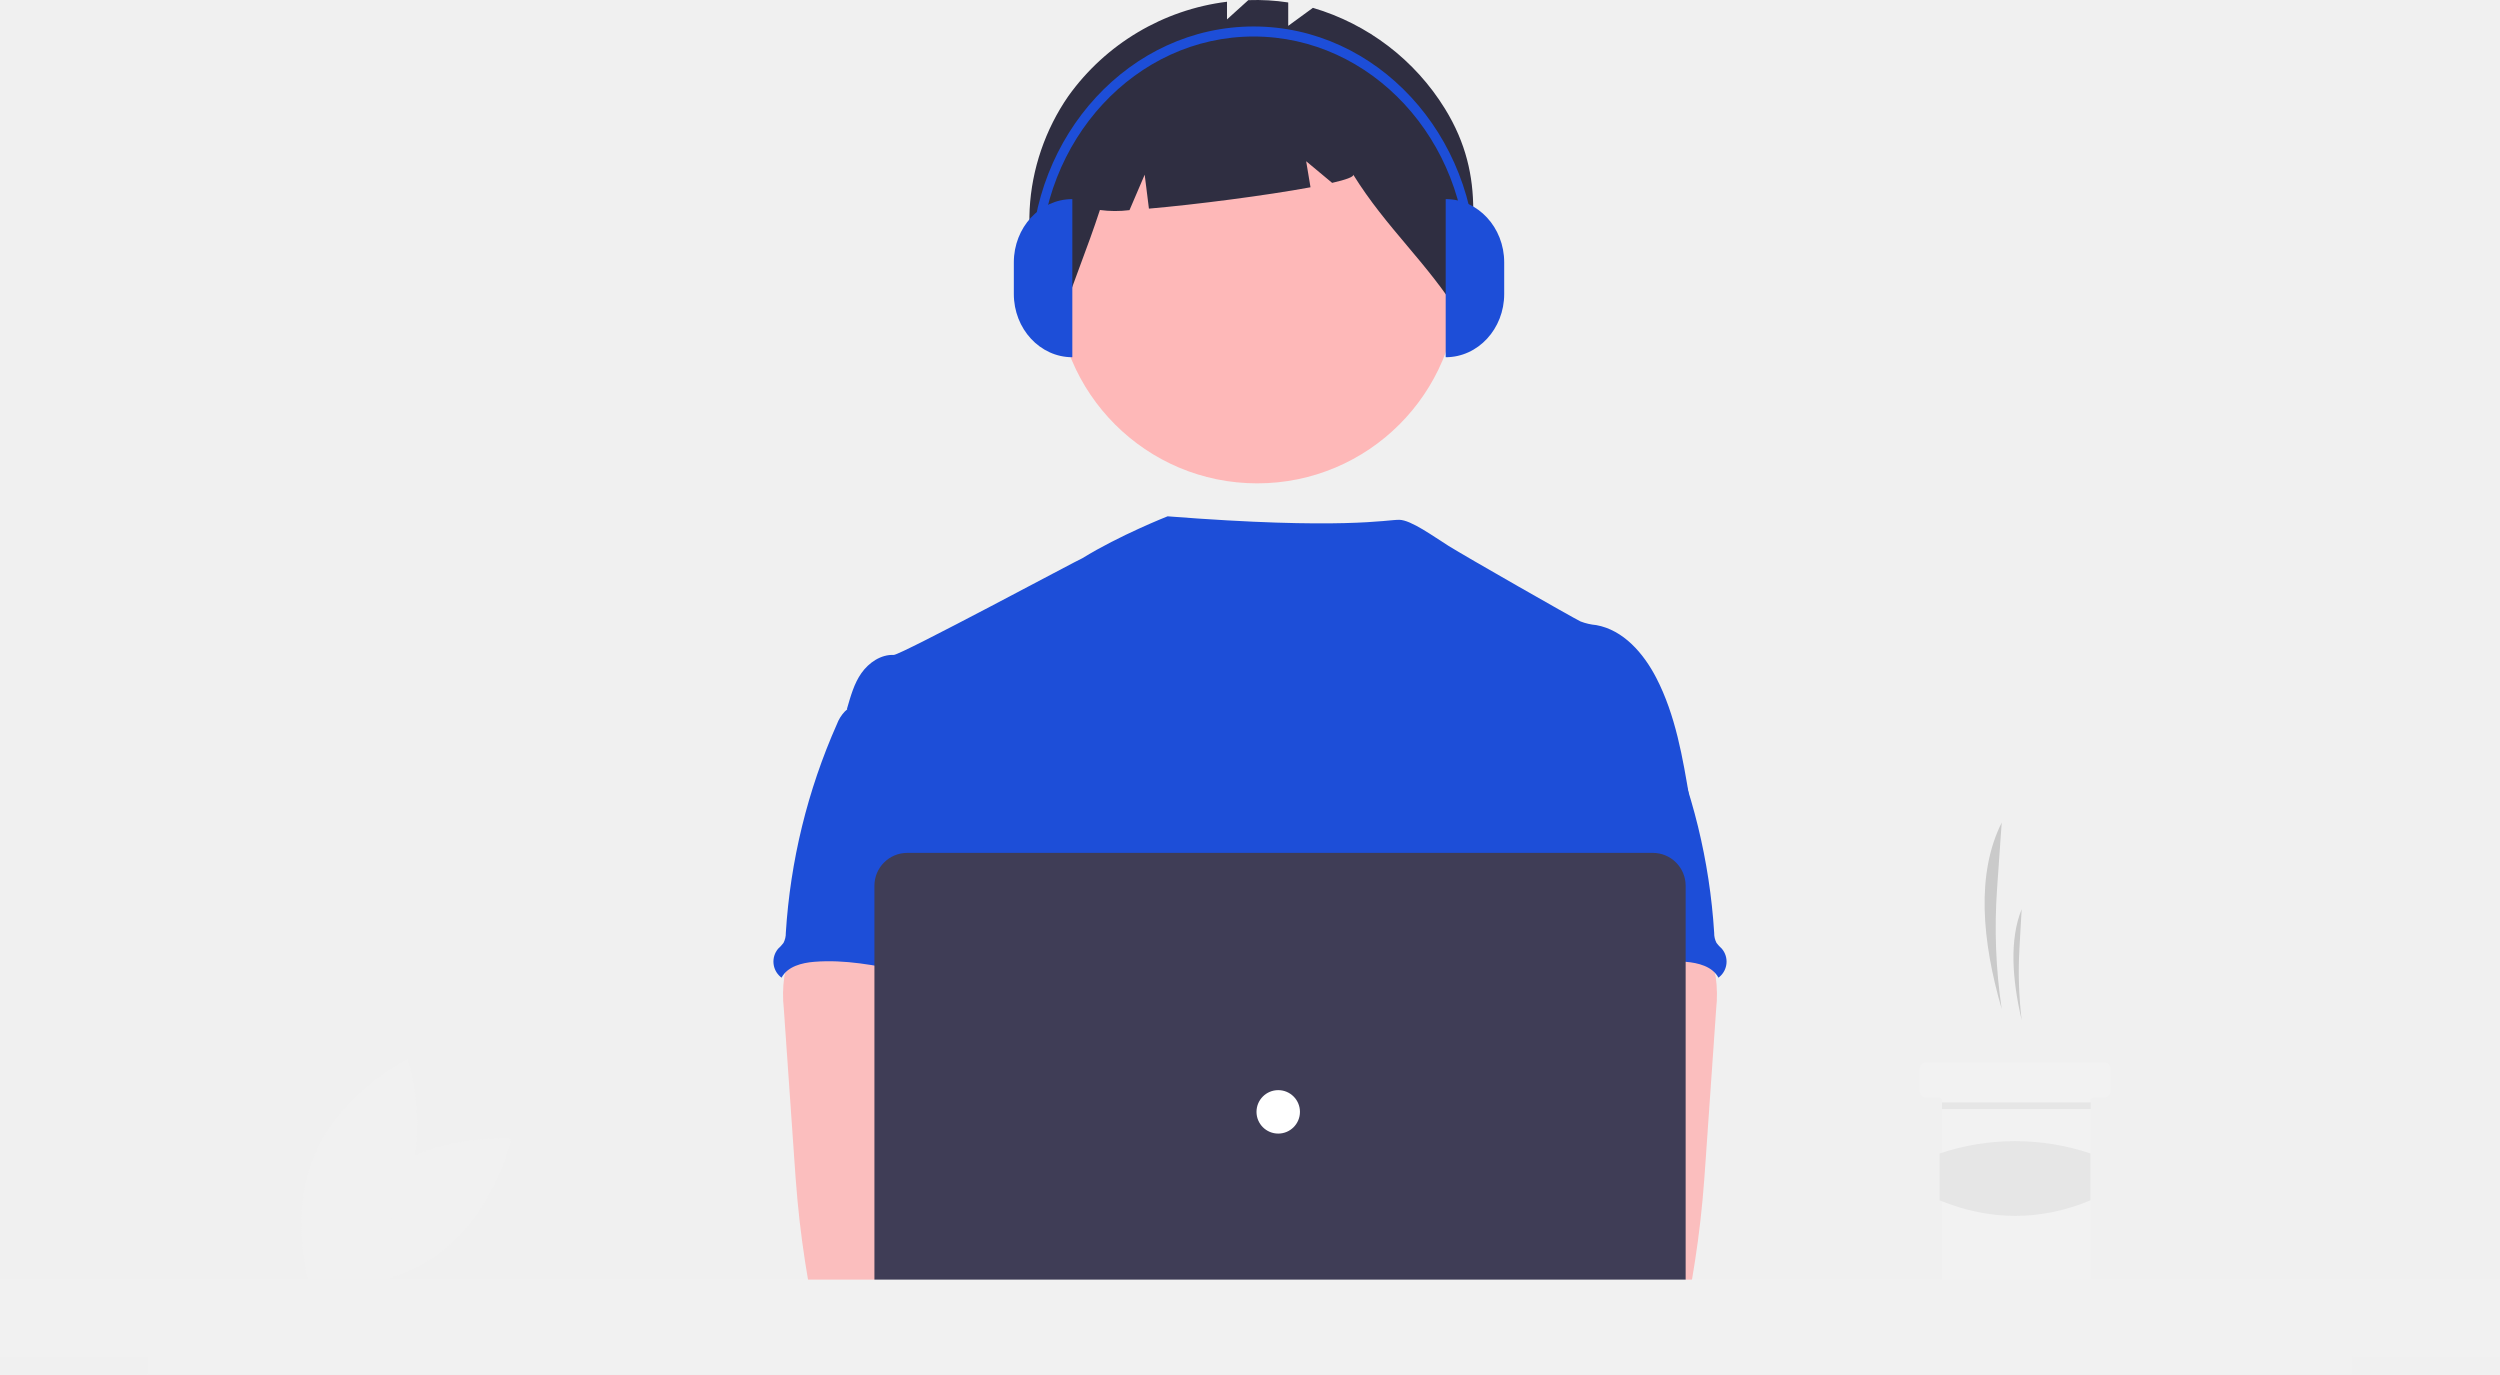
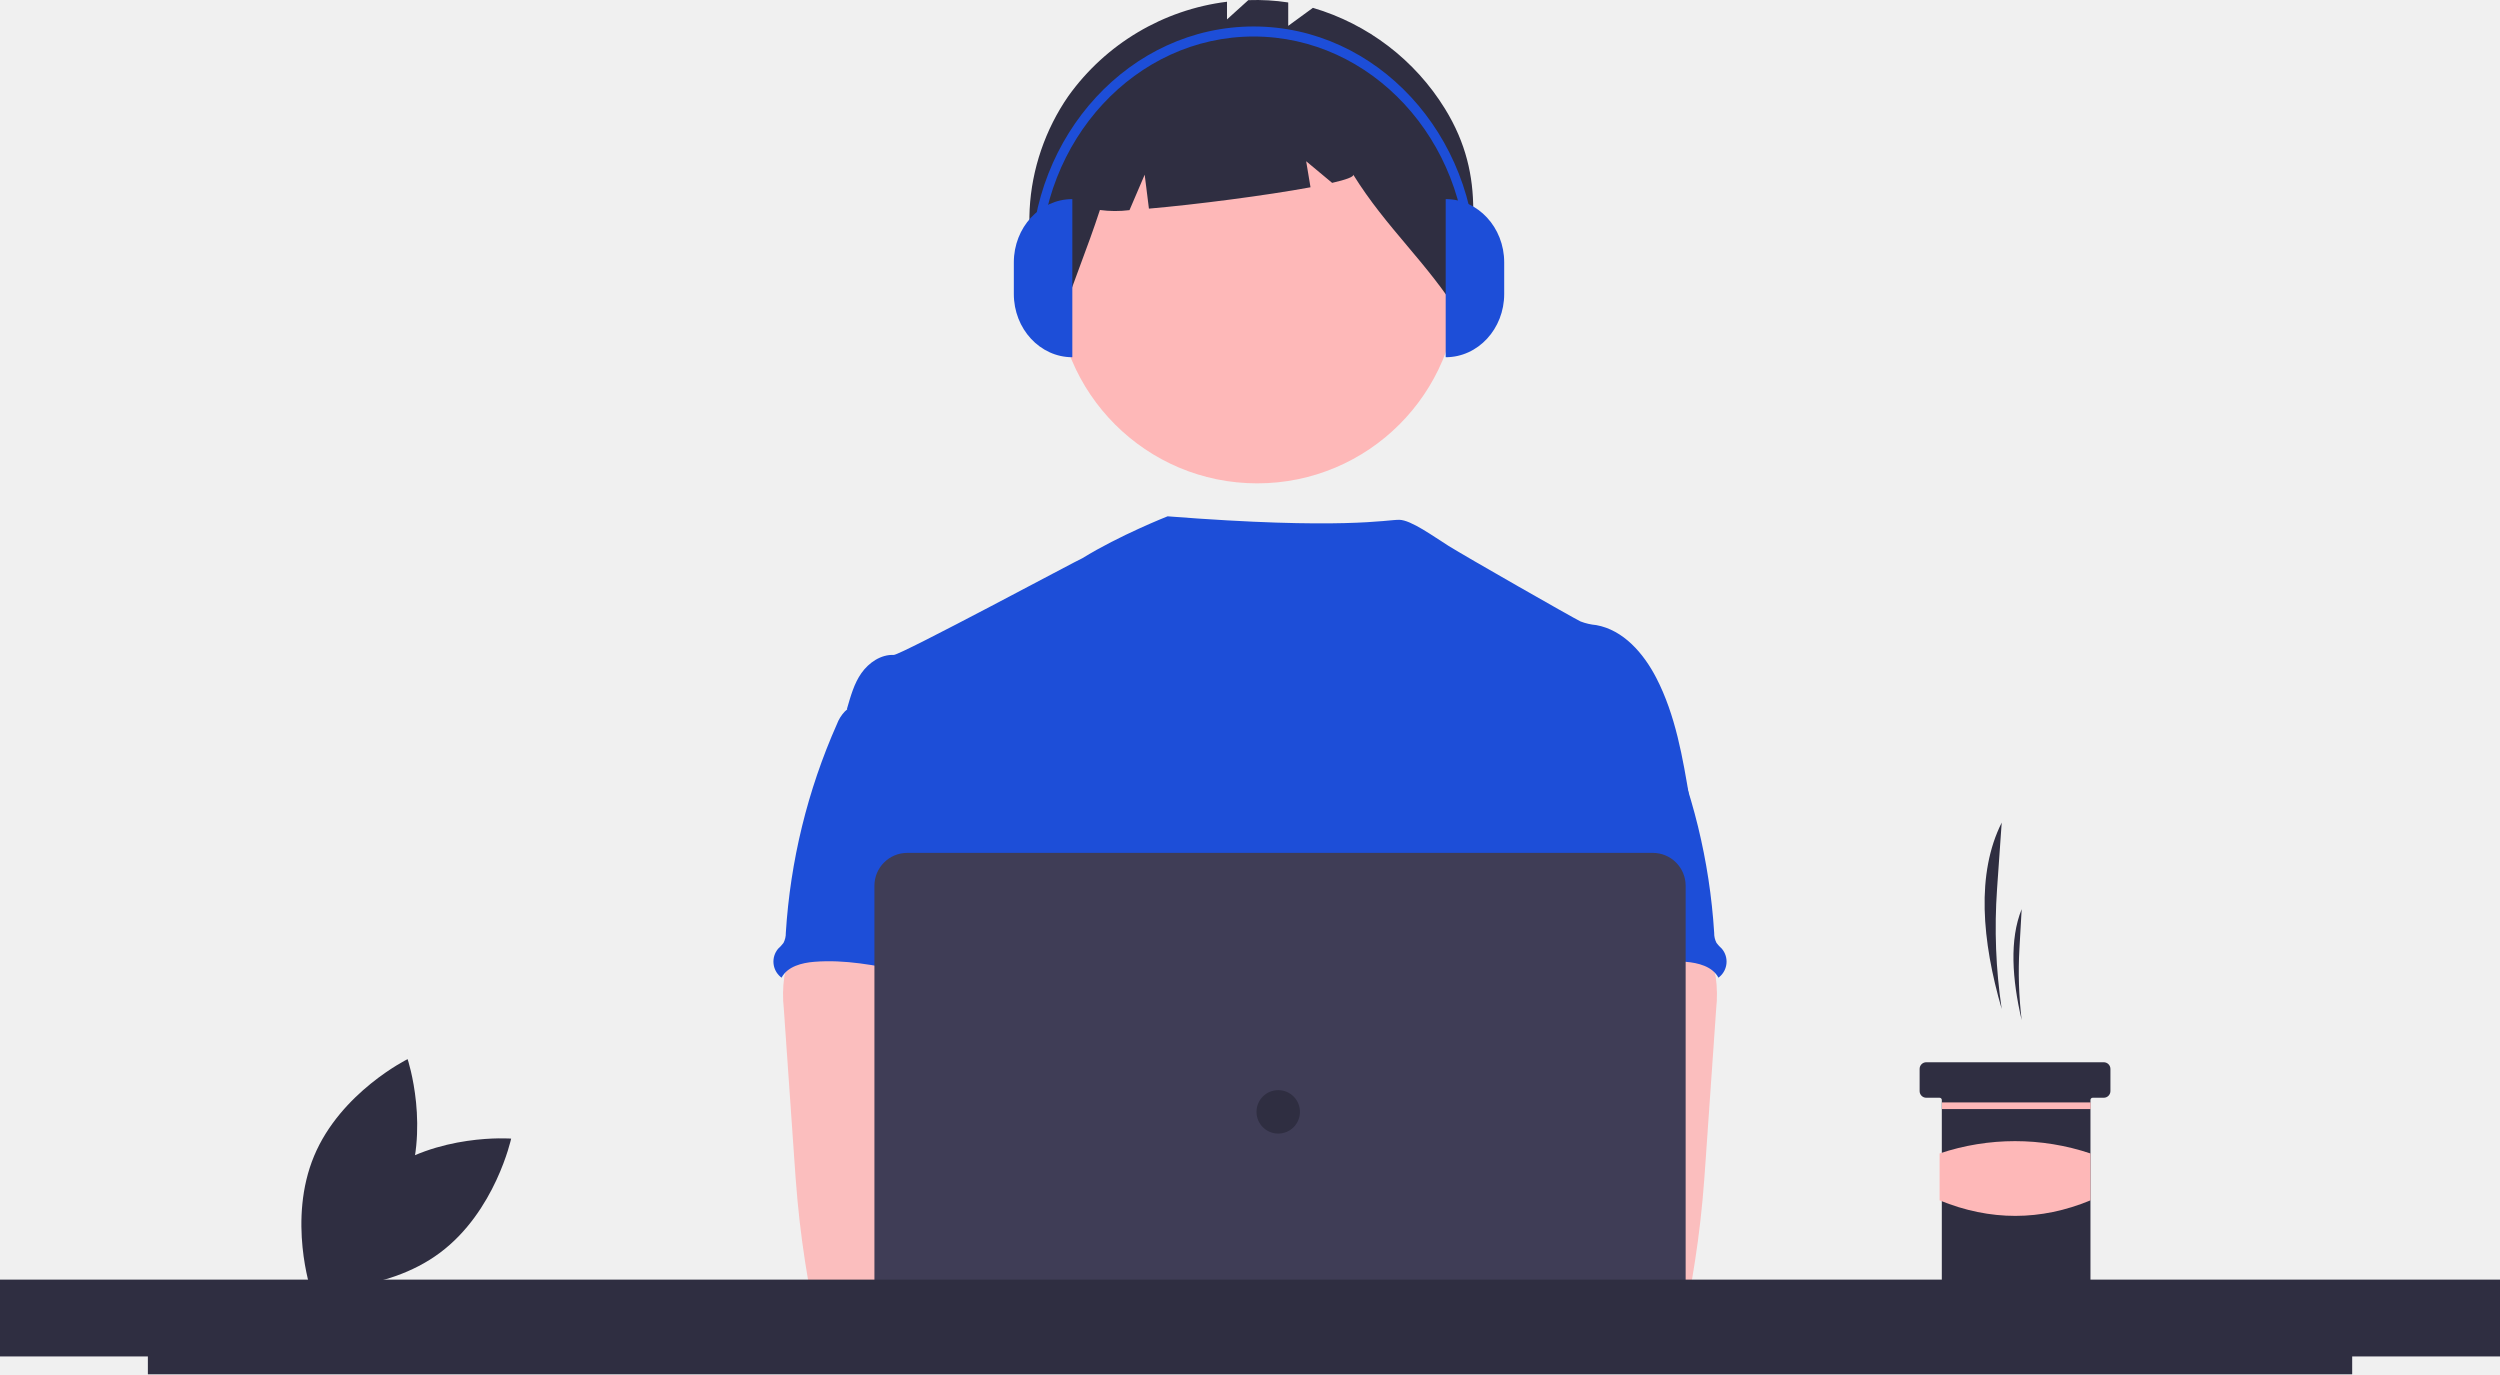
<svg xmlns="http://www.w3.org/2000/svg" id="a57f6051-90d9-4b0f-831b-7c7398482616" data-name="Layer 1" width="878.63" height="483" viewBox="0 0 878.63 483">
-   <path d="M294.716,621.203c-19.511,14.544-25.04,40.135-25.04,40.135s26.104,2.009,45.615-12.535,25.04-40.135,25.04-40.135S314.227,606.659,294.716,621.203Z" transform="translate(-160.6848 -208.5)" fill="#f1f1f1" />
-   <path d="M302.844,628.032c-9.377,22.456-32.862,34.028-32.862,34.028s-8.281-24.837,1.096-47.293,32.862-34.028,32.862-34.028S312.221,605.576,302.844,628.032Z" transform="translate(-160.6848 -208.5)" fill="#f1f1f1" />
-   <path d="M864.187,563.114h0a194.657,194.657,0,0,1-1.633-42.195l1.633-23.307h0c-9,17.908-6.966,41.479,0,65.502Z" transform="translate(-160.6848 -208.5)" fill="#cacaca" />
-   <path d="M871.205,567.013h0a143.091,143.091,0,0,1-.786-25.116l.786-13.873h0C866.875,538.683,867.854,552.713,871.205,567.013Z" transform="translate(-160.6848 -208.5)" fill="#cacaca" />
-   <path d="M902.401,584.17v7.798a2.352,2.352,0,0,1-2.339,2.339h-3.899a.777.777,0,0,0-.78.78v63.943a2.351,2.351,0,0,1-2.339,2.339H845.476a2.341,2.341,0,0,1-2.339-2.339V595.087a.782.782,0,0,0-.78-.78H837.678a2.341,2.341,0,0,1-2.339-2.339v-7.798a2.336,2.336,0,0,1,2.339-2.339h62.383A2.346,2.346,0,0,1,902.401,584.17Z" transform="translate(-160.6848 -208.5)" fill="#f2f2f2" />
-   <rect x="682.522" y="387.445" width="52.246" height="2.339" fill="#e6e6e6" />
-   <path d="M895.383,630.369c-17.483,7.235-35.156,7.315-53.026,0v-16.481a83.274,83.274,0,0,1,53.026,0Z" transform="translate(-160.6848 -208.5)" fill="#e6e6e6" />
+   <path d="M294.716,621.203c-19.511,14.544-25.04,40.135-25.04,40.135s26.104,2.009,45.615-12.535,25.04-40.135,25.04-40.135S314.227,606.659,294.716,621.203Z" transform="translate(-160.6848 -208.5)" fill="#2f2e41" />
+   <path d="M302.844,628.032c-9.377,22.456-32.862,34.028-32.862,34.028s-8.281-24.837,1.096-47.293,32.862-34.028,32.862-34.028S312.221,605.576,302.844,628.032Z" transform="translate(-160.6848 -208.5)" fill="#2f2e41" />
+   <path d="M864.187,563.114h0a194.657,194.657,0,0,1-1.633-42.195l1.633-23.307h0c-9,17.908-6.966,41.479,0,65.502Z" transform="translate(-160.6848 -208.5)" fill="#2f2e41" />
+   <path d="M871.205,567.013h0a143.091,143.091,0,0,1-.786-25.116l.786-13.873h0C866.875,538.683,867.854,552.713,871.205,567.013Z" transform="translate(-160.6848 -208.5)" fill="#2f2e41" />
+   <path d="M902.401,584.17v7.798a2.352,2.352,0,0,1-2.339,2.339h-3.899a.777.777,0,0,0-.78.78v63.943a2.351,2.351,0,0,1-2.339,2.339H845.476a2.341,2.341,0,0,1-2.339-2.339V595.087a.782.782,0,0,0-.78-.78H837.678a2.341,2.341,0,0,1-2.339-2.339v-7.798a2.336,2.336,0,0,1,2.339-2.339h62.383A2.346,2.346,0,0,1,902.401,584.17Z" transform="translate(-160.6848 -208.5)" fill="#2f2e41" />
+   <rect x="682.522" y="387.445" width="52.246" height="2.339" fill="#feb8b8" />
+   <path d="M895.383,630.369c-17.483,7.235-35.156,7.315-53.026,0v-16.481a83.274,83.274,0,0,1,53.026,0Z" transform="translate(-160.6848 -208.5)" fill="#feb8b8" />
  <circle id="fff0188c-9915-4c0d-8339-9317a77083e8" data-name="Ellipse 276" cx="441.853" cy="99.211" r="70.666" fill="#feb8b8" />
  <path id="ac220ed6-7c3f-4d1e-8d82-3295770c496a" data-name="Path 1461" d="M668.54,246.746a81.614,81.614,0,0,0-46.43-35.492l-8.675,6.331v-8.22a75.123,75.123,0,0,0-14.032-.817l-7.485,6.772V209.11a80.834,80.834,0,0,0-55.763,33.169c-16.254,23.432-18.998,56.032-3.011,79.652,4.388-13.487,9.715-26.142,14.104-39.628a39.916,39.916,0,0,0,10.399.05l5.339-12.459,1.492,11.931c16.55-1.441,41.096-4.607,56.785-7.508l-1.526-9.154,9.128,7.606c4.806-1.106,7.66-2.11,7.425-2.877,11.668,18.811,25.948,30.826,37.616,49.637C678.337,293.006,683.437,270.951,668.54,246.746Z" transform="translate(-160.6848 -208.5)" fill="#2f2e41" />
  <path d="M754.52,489.43c-2.43-14.619-4.936-29.519-11.731-42.689-4.466-8.626-11.554-16.847-21.11-18.552a20.422,20.422,0,0,1-5.497-1.272c-2.8-1.349-40.425-22.827-46.405-26.568-5.135-3.212-13.24-9.158-17.327-9.158-4.112-.09-19.878,3.579-81.414-1.231,0,0-16.905,6.663-29.985,14.743-.198-.131-63.869,34.06-66.261,33.97-4.53-.191-8.741,2.71-11.338,6.362-2.596,3.652-3.814,8.174-5.089,12.546,13.907,30.97,26.631,61.98,40.539,92.95a7.931,7.931,0,0,1,1.006,3.815,9.31,9.31,0,0,1-1.73,3.815c-6.82,10.956-6.603,24.736-5.858,37.613.746,12.877,1.668,26.478-4.087,38.02-1.565,3.169-3.601,6.069-5.089,9.238-3.486,7.177-4.746,30.131-2.71,37.842l255.121,7.309C730.067,673.102,754.52,489.43,754.52,489.43Z" transform="translate(-160.6848 -208.5)" fill="#1d4ed8" />
  <path id="bb46eb08-8e3e-4ac5-913b-26d221d967b9" data-name="Path 1421" d="M436.31,551.903a45.043,45.043,0,0,0-.153,11.109l3.657,52.513c.343,4.949.681,9.887,1.146,14.824.877,9.581,2.188,19.086,3.815,28.578a5.09,5.09,0,0,0,5.216,4.949c16.096,3.406,32.726,3.27,49.153,2.342,25.067-1.399,89.198-4.046,93.116-9.136s1.635-13.322-3.474-17.438-89.739-14.149-89.739-14.149c.827-6.553,3.321-12.724,5.688-18.946,4.25-11.035,8.22-22.432,8.297-34.253s-4.377-24.25-14.061-31.022c-7.966-5.56-18.221-6.591-27.928-6.362-7.062.203-19.265-1.489-25.716,1.272C440.223,538.431,437.264,546.905,436.31,551.903Z" transform="translate(-160.6848 -208.5)" fill="#fbbebe" />
  <path id="efe93a1e-ccdd-49fd-af5f-e26394aa0937" data-name="Path 1430" d="M457.627,458.523a13.17,13.17,0,0,0-2.824,4.518A213.588,213.588,0,0,0,436.862,536.356a7.329,7.329,0,0,1-.827,3.55,15.535,15.535,0,0,1-1.87,2.023,7.024,7.024,0,0,0,.84,9.898q.173.146.356.281c2.099-3.951,7.125-5.242,11.592-5.586,21.389-1.692,42.282,8.259,63.734,7.508-1.514-5.23-3.691-10.256-4.925-15.548-5.459-23.502,8.156-49.089-.191-71.726-1.667-4.53-4.453-8.983-8.843-10.968a23.555,23.555,0,0,0-5.662-1.499c-5.421-.98-16.212-5.166-21.453-3.486-1.935.624-2.697,2.443-4.301,3.542C462.877,455.902,459.646,456.474,457.627,458.523Z" transform="translate(-160.6848 -208.5)" fill="#1d4ed8" />
  <path id="a38c3c09-000b-42b7-8619-0229d8aff5e9" data-name="Path 1421" d="M754.672,536.183c-6.451-2.762-18.653-1.069-25.716-1.272-9.707-.229-19.962.802-27.928,6.362-9.684,6.772-14.137,19.201-14.061,31.022s4.046,23.218,8.297,34.253c2.366,6.222,4.861,12.393,5.688,18.946,0,0-84.63,10.034-89.739,14.149s-7.392,12.348-3.474,17.438,126.173,10.2,142.269,6.794a5.09,5.09,0,0,0,5.216-4.949c1.627-9.491,2.937-18.996,3.815-28.578.465-4.937.802-9.874,1.146-14.824l3.657-52.513a45.043,45.043,0,0,0-.153-11.109C762.736,546.905,759.777,538.431,754.672,536.183Z" transform="translate(-160.6848 -208.5)" fill="#fbbebe" />
  <path id="bd3879bf-5d05-49be-b690-c4d97e29a2ab" data-name="Path 1430" d="M734.687,454.346c-1.603-1.099-2.366-2.918-4.301-3.542-5.241-1.68-16.032,2.507-21.453,3.486a23.555,23.555,0,0,0-5.662,1.499c-4.389,1.985-7.175,6.438-8.843,10.968-8.347,22.637,5.268,48.224-.191,71.726-1.234,5.293-3.411,10.318-4.925,15.548,21.453.751,42.346-9.2,63.734-7.508,4.467.343,9.493,1.635,11.592,5.586q.183-.135.356-.281a7.024,7.024,0,0,0,.84-9.898,15.535,15.535,0,0,1-1.87-2.023,7.329,7.329,0,0,1-.827-3.55,213.588,213.588,0,0,0-17.941-73.316,13.17,13.17,0,0,0-2.824-4.518C740.354,456.474,737.123,455.902,734.687,454.346Z" transform="translate(-160.6848 -208.5)" fill="#1d4ed8" />
  <circle cx="420.924" cy="438.81" r="19.073" fill="#fbbebe" />
  <circle cx="463.156" cy="438.81" r="19.073" fill="#fbbebe" />
  <path d="M741.572,690.288H479.542a11.552,11.552,0,0,1-11.539-11.539V519.783a11.552,11.552,0,0,1,11.539-11.539H741.572a11.552,11.552,0,0,1,11.539,11.539V678.75A11.552,11.552,0,0,1,741.572,690.288Z" transform="translate(-160.6848 -208.5)" fill="#3f3d56" />
-   <circle id="bf1cdf42-3b4f-4239-91c9-f6802a29e918" data-name="Ellipse 263" cx="449.236" cy="390.766" r="7.635" fill="#fff" />
-   <polygon points="878.63 449.724 0 449.724 0 476.724 51.97 476.724 51.97 483 826.68 483 826.68 476.724 878.63 476.724 878.63 449.724" fill="#f1f1f1" />
+   <circle id="bf1cdf42-3b4f-4239-91c9-f6802a29e918" data-name="Ellipse 263" cx="449.236" cy="390.766" r="7.635" fill="#2f2e41" />
+   <polygon points="878.63 449.724 0 449.724 0 476.724 51.97 476.724 51.97 483 826.68 483 826.68 476.724 878.63 476.724 878.63 449.724" fill="#2f2e41" />
  <path d="M537.556,334.049h0c-11.355,0-20.559-9.952-20.559-22.229h0V300.705c0-12.277,9.205-22.229,20.559-22.229h0v55.574Z" transform="translate(-160.6848 -208.5)" fill="#1d4ed8" />
  <path d="M668.779,278.476h0c11.355,0,20.559,9.952,20.559,22.229v11.115c0,12.277-9.205,22.229-20.559,22.229h0V278.476Z" transform="translate(-160.6848 -208.5)" fill="#1d4ed8" />
  <path d="M679.553,302.452h-3.262c0-44.73-33.656-81.121-75.026-81.121-41.369,0-75.026,36.391-75.026,81.121h-3.262c0-46.675,35.12-84.648,78.288-84.648C644.433,217.804,679.553,255.777,679.553,302.452Z" transform="translate(-160.6848 -208.5)" fill="#1d4ed8" />
</svg>
